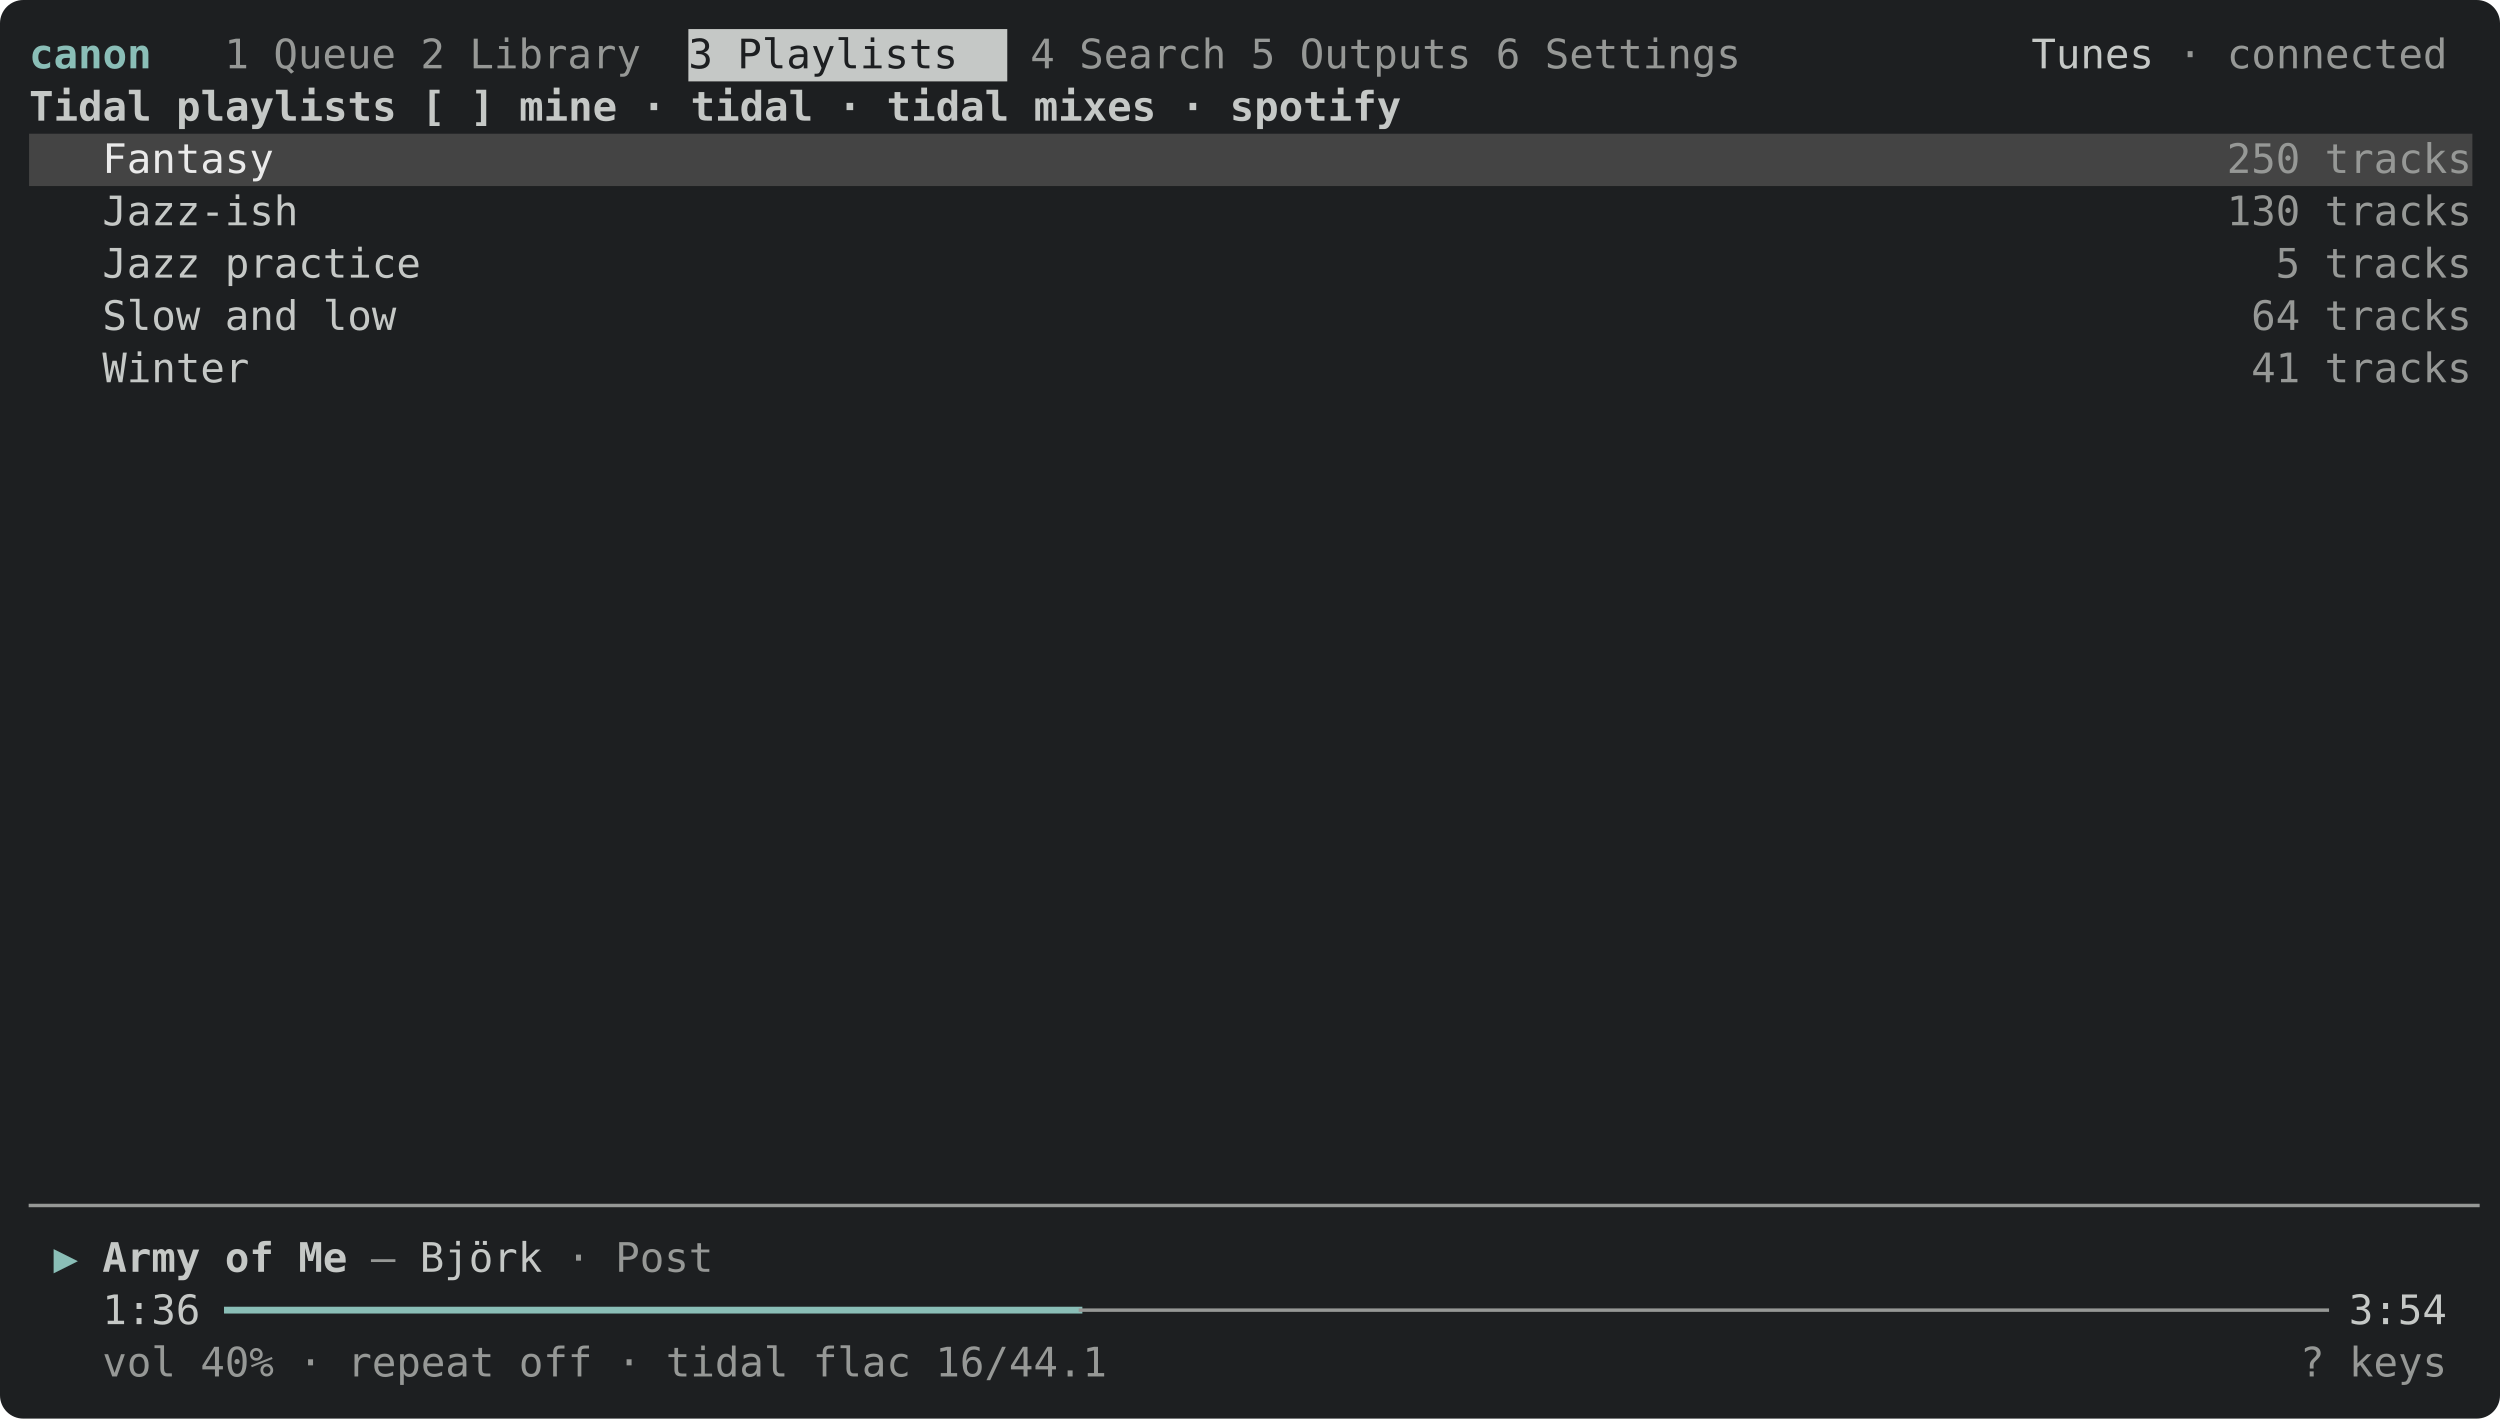
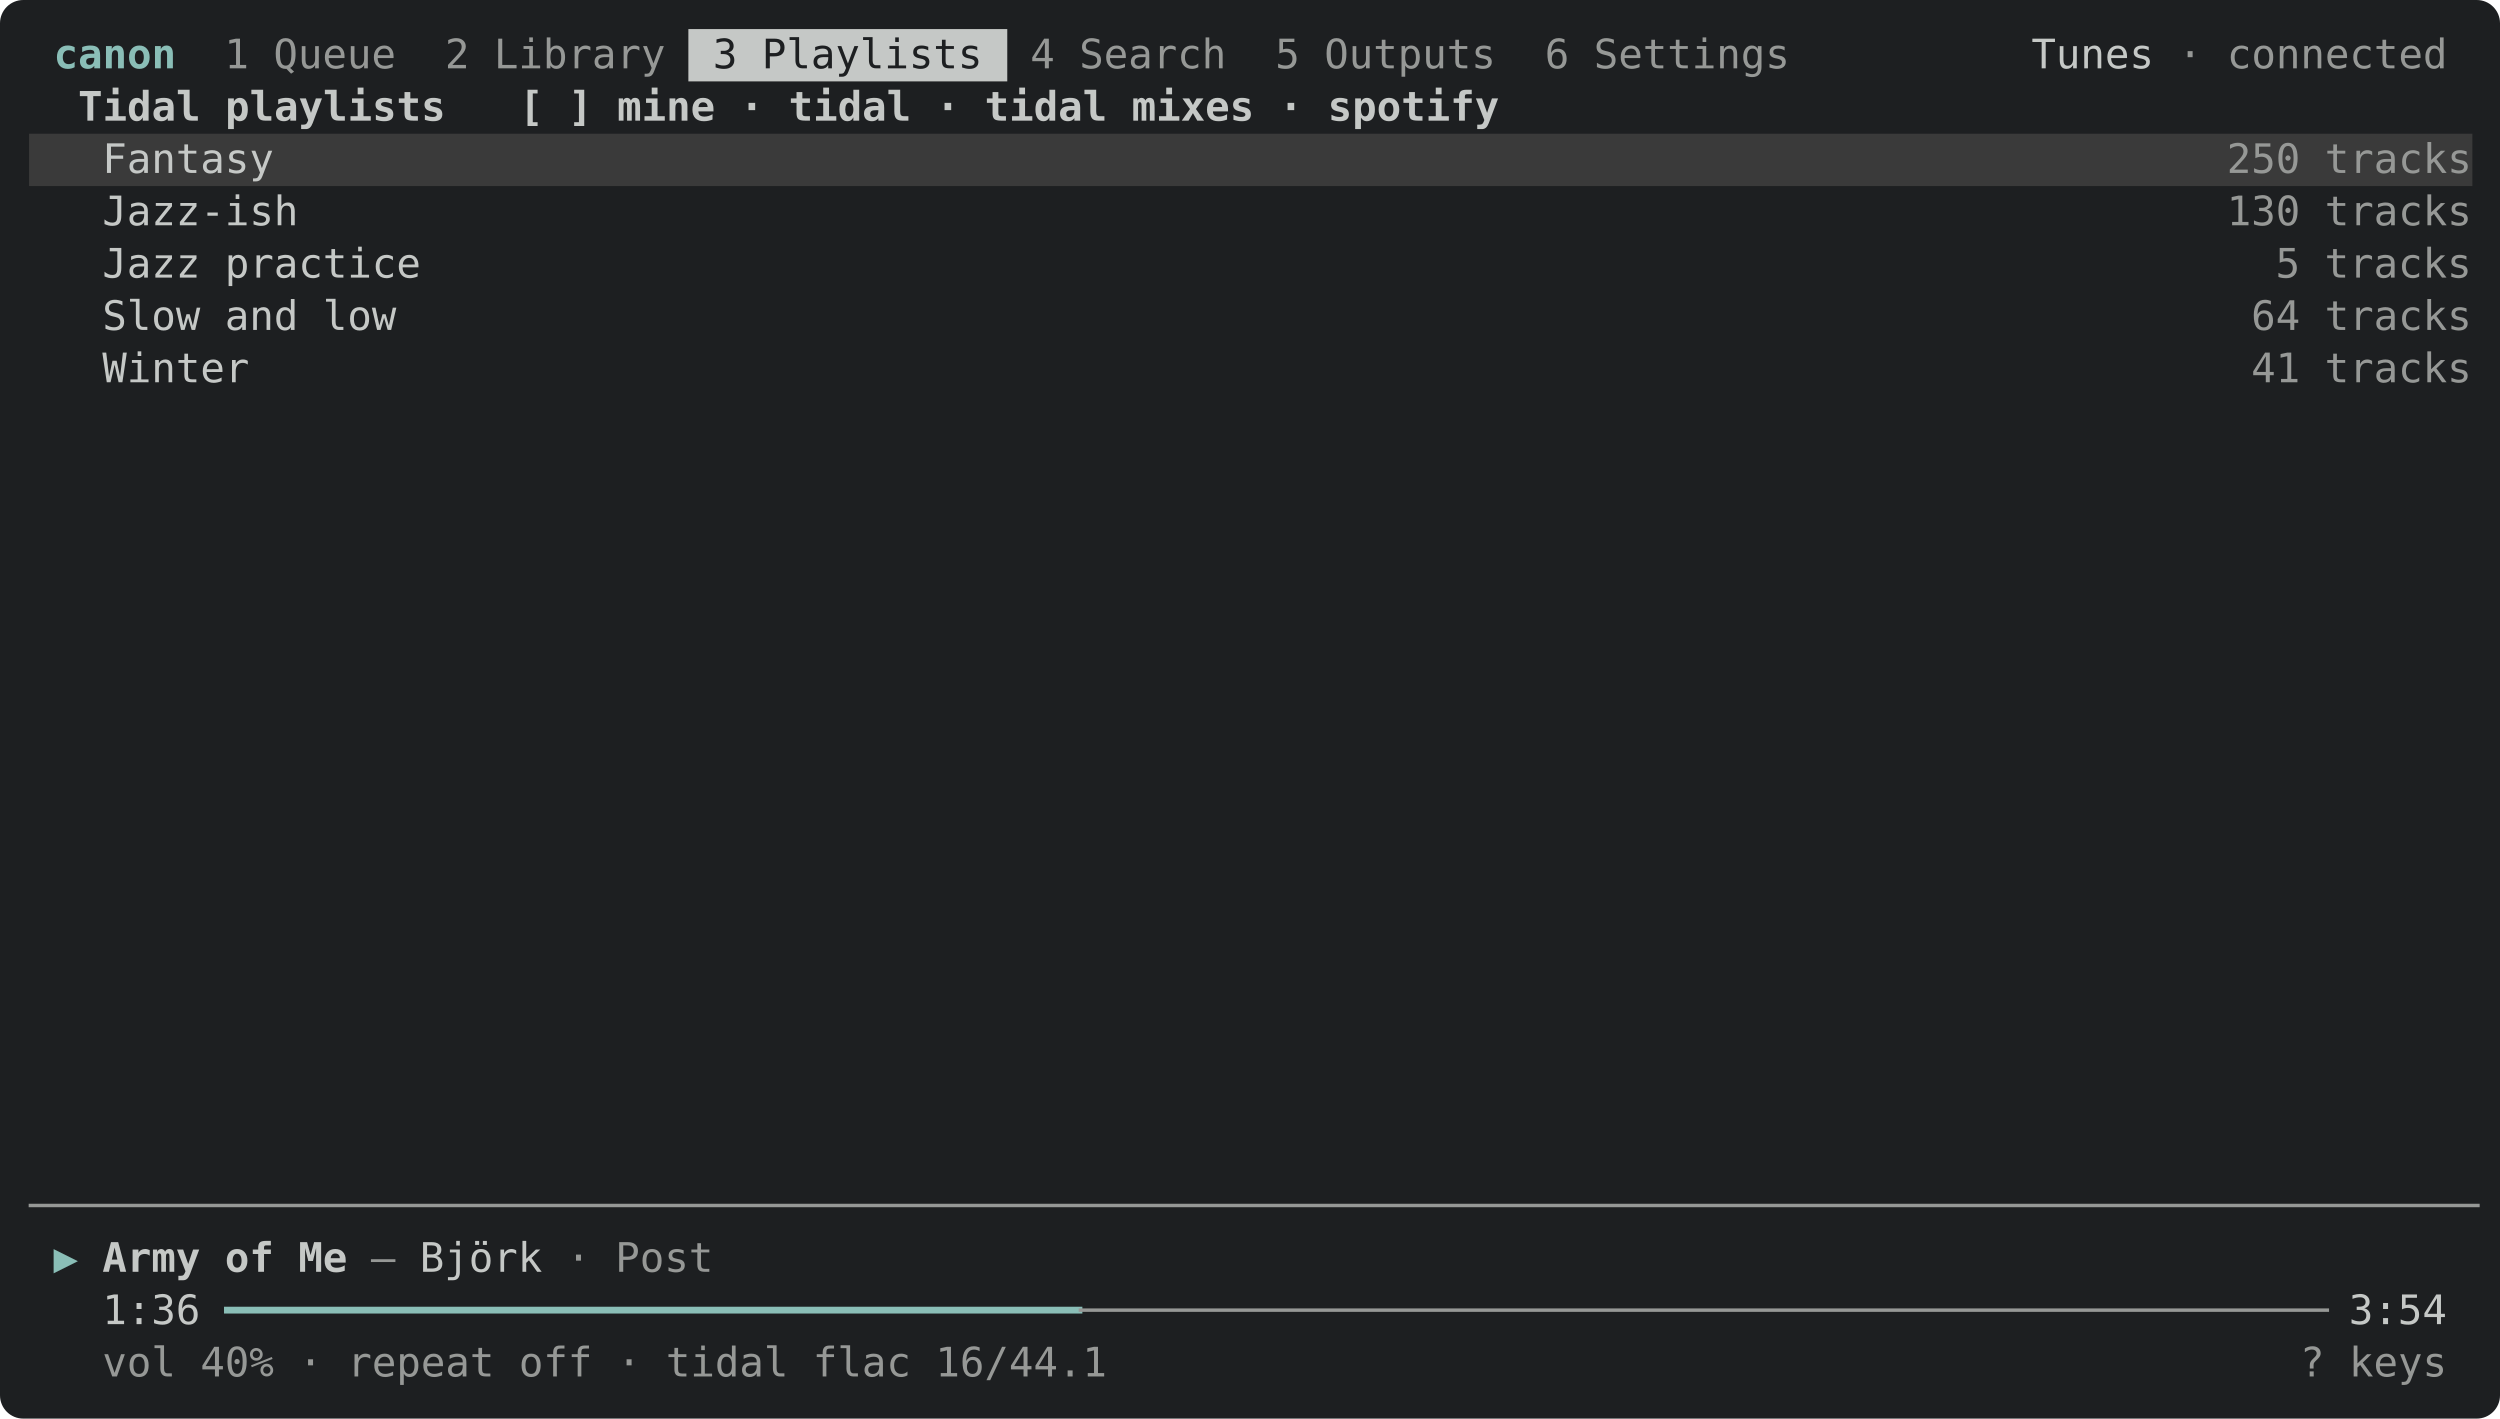
<svg xmlns="http://www.w3.org/2000/svg" width="860" height="488" viewBox="0 0 860 488" font-family="ui-monospace,'SF Mono','DejaVu Sans Mono',Menlo,Consolas,monospace" font-size="14">
  <style>
text{white-space:pre}
.b0{fill:#c5c8c6}
- .b1{fill:#444444}
+ .b1{fill:#3a3a3a}
.s0{fill:#8abeb7;font-weight:bold}
.s1{fill:#969896}
.s2{fill:#1d1f21}
.s3{font-weight:bold}
- .s4{fill:#eaeaea}
- .s5{fill:#8abeb7}
+ .s4{fill:#8abeb7}
</style>
  <rect x="0" y="0" width="860" height="488" rx="8" fill="#1d1f21" />
  <rect class="b0" x="236.8" y="10.0" width="109.7" height="18.0" />
  <rect class="b1" x="10.0" y="46.0" width="840.5" height="18.0" />
  <g fill="#c5c8c6">
-     <text y="23.5">
+     <text xml:space="preserve" y="23.5">
      <tspan x="10.0" class="s0"> canon</tspan>
      <tspan x="77.2" class="s1">1 Queue  2 Library</tspan>
      <tspan x="236.8" class="s2"> 3 Playlists</tspan>
      <tspan x="354.4" class="s1">4 Search  5 Outputs  6 Settings</tspan>
      <tspan x="698.8">Tunes</tspan>
      <tspan x="749.2" class="s1">· connected</tspan>
    </text>
-     <text y="41.5">
+     <text xml:space="preserve" y="41.5">
      <tspan x="10.0" class="s3">  Tidal playlists   [ ] mine · tidal · tidal mixes · spotify</tspan>
    </text>
-     <text y="59.5">
-       <tspan x="35.2" class="s4">Fantasy</tspan>
+     <text xml:space="preserve" y="59.5">
+       <tspan x="35.2">Fantasy</tspan>
      <tspan x="766.0" class="s1">250 tracks</tspan>
    </text>
-     <text y="77.5">
+     <text xml:space="preserve" y="77.5">
      <tspan x="35.2">Jazz-ish</tspan>
      <tspan x="766.0" class="s1">130 tracks</tspan>
    </text>
-     <text y="95.5">
+     <text xml:space="preserve" y="95.5">
      <tspan x="35.2">Jazz practice</tspan>
      <tspan x="782.8" class="s1">5 tracks</tspan>
    </text>
-     <text y="113.5">
+     <text xml:space="preserve" y="113.5">
      <tspan x="35.2">Slow and low</tspan>
      <tspan x="774.4" class="s1">64 tracks</tspan>
    </text>
-     <text y="131.5">
+     <text xml:space="preserve" y="131.5">
      <tspan x="35.2">Winter</tspan>
      <tspan x="774.4" class="s1">41 tracks</tspan>
    </text>
-     <text y="419.5">
+     <text xml:space="preserve" y="419.5">
      <tspan x="10.0" class="s1">────────────────────────────────────────────────────────────────────────────────────────────────────</tspan>
    </text>
-     <text y="437.5">
-       <tspan x="18.4" class="s5">▶</tspan>
+     <text xml:space="preserve" y="437.5">
+       <tspan x="18.4" class="s4">▶</tspan>
      <tspan x="35.2" class="s3">Army of Me</tspan>
      <tspan x="127.6" class="s1">—</tspan>
      <tspan x="144.4">Björk</tspan>
      <tspan x="194.8" class="s1">· Post</tspan>
    </text>
-     <text y="455.5">
+     <text xml:space="preserve" y="455.5">
      <tspan x="35.2">1:36</tspan>
-       <tspan x="77.2" class="s5">━━━━━━━━━━━━━━━━━━━━━━━━━━━━━━━━━━━</tspan>
+       <tspan x="77.2" class="s4">━━━━━━━━━━━━━━━━━━━━━━━━━━━━━━━━━━━</tspan>
      <tspan x="371.2" class="s1">───────────────────────────────────────────────────</tspan>
      <tspan x="808.0">3:54</tspan>
    </text>
-     <text y="473.5">
+     <text xml:space="preserve" y="473.5">
      <tspan x="35.2" class="s1">vol 40% · repeat off · tidal flac 16/44.1</tspan>
      <tspan x="791.2" class="s1">? keys</tspan>
    </text>
  </g>
</svg>
